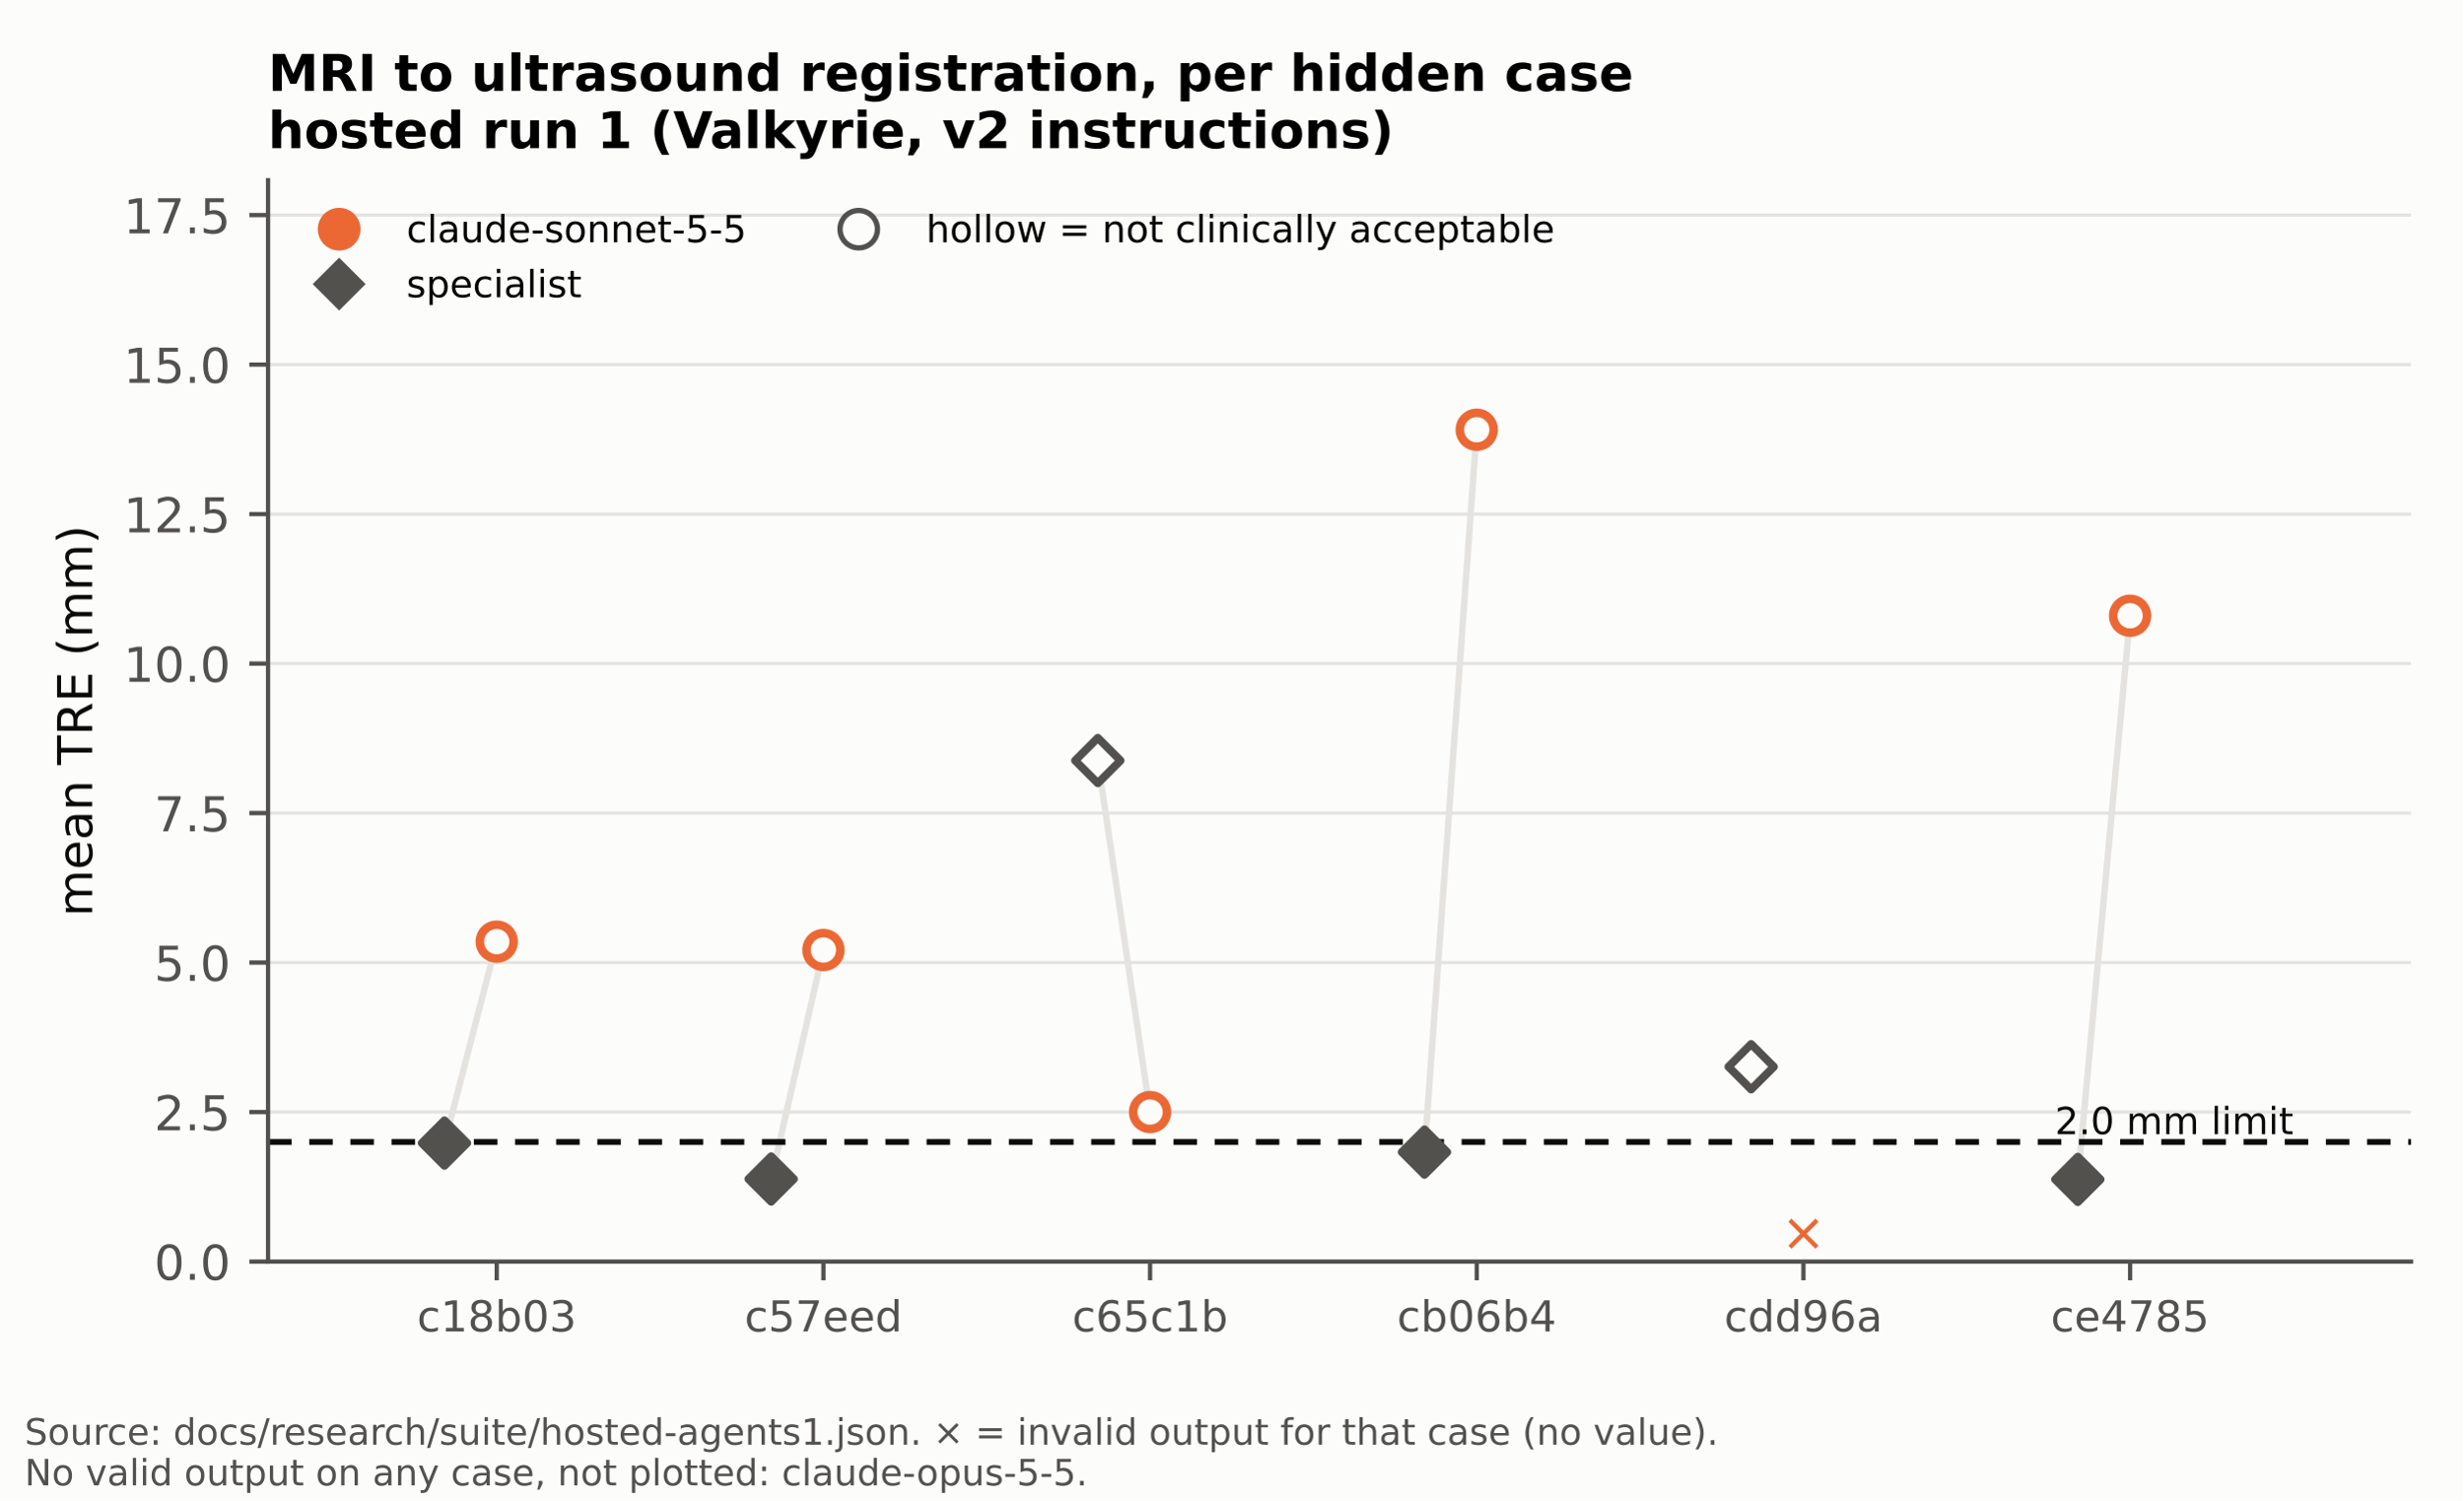
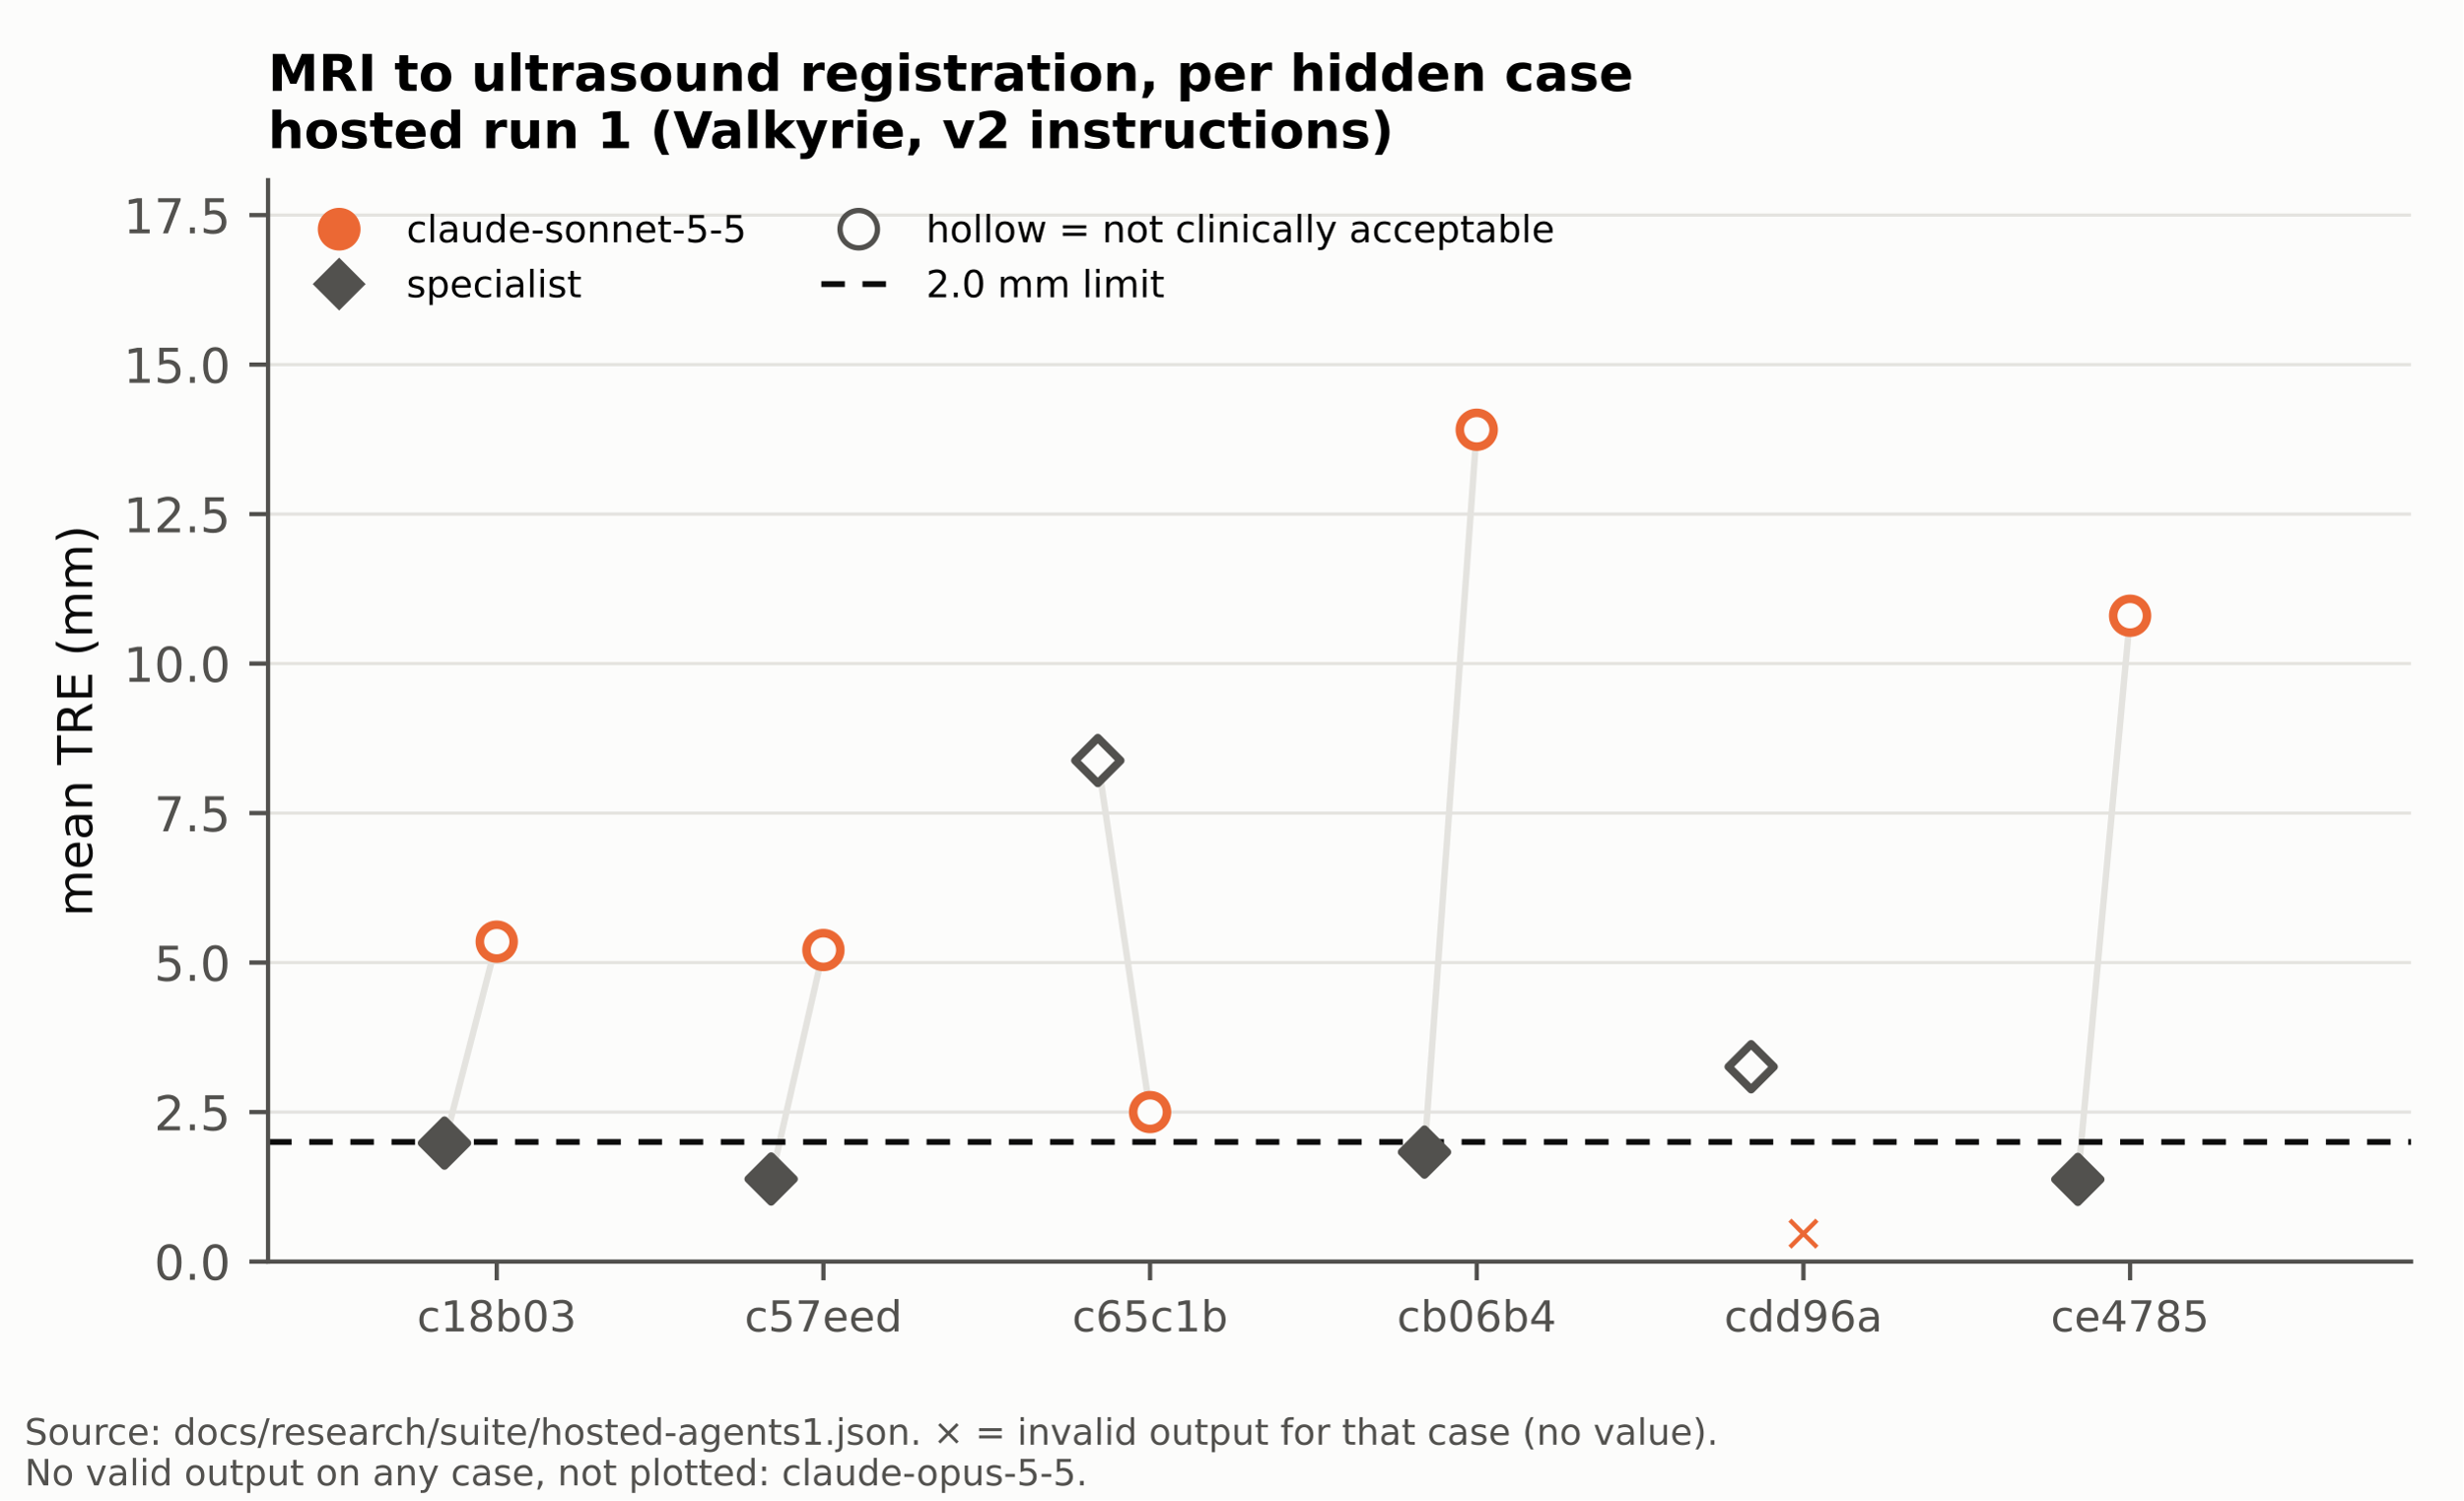
<svg xmlns="http://www.w3.org/2000/svg" xmlns:xlink="http://www.w3.org/1999/xlink" width="460.8pt" height="280.8pt" viewBox="0 0 460.8 280.8" version="1.1">
  <defs>
    <style type="text/css">*{stroke-linejoin: round; stroke-linecap: butt}</style>
  </defs>
  <g id="figure_1">
    <g id="patch_1">
      <path d="M 0 280.8  L 460.8 280.8  L 460.8 0  L 0 0  z " style="fill: #fcfcfb" />
    </g>
    <g id="axes_1">
      <g id="patch_2">
        <path d="M 50.15 236.101  L 451.08 236.101  L 451.08 33.72  L 50.15 33.72  z " style="fill: #fcfcfb" />
      </g>
      <g id="matplotlib.axis_1">
        <g id="xtick_1">
          <g id="line2d_1">
            <defs>
              <path id="m255953ba80" d="M 0 0  L 0 3.5  " style="stroke: #52514e; stroke-width: 0.8" />
            </defs>
            <g>
              <use xlink:href="#m255953ba80" x="92.932" y="236.101" style="fill: #52514e; stroke: #52514e; stroke-width: 0.8" />
            </g>
          </g>
          <g id="text_1">
            <text style="fill: #52514e; font: 8px 'DejaVu Sans', 'Bitstream Vera Sans', 'Computer Modern Sans Serif', 'Lucida Grande', 'Verdana', 'Geneva', 'Lucid', 'Arial', 'Helvetica', 'Avant Garde', sans-serif; text-anchor: middle" x="92.932" y="249.18" transform="rotate(-0 92.93216 249.1796)">c18b03</text>
          </g>
        </g>
        <g id="xtick_2">
          <g id="line2d_2">
            <g>
              <use xlink:href="#m255953ba80" x="154.05" y="236.101" style="fill: #52514e; stroke: #52514e; stroke-width: 0.8" />
            </g>
          </g>
          <g id="text_2">
            <text style="fill: #52514e; font: 8px 'DejaVu Sans', 'Bitstream Vera Sans', 'Computer Modern Sans Serif', 'Lucida Grande', 'Verdana', 'Geneva', 'Lucid', 'Arial', 'Helvetica', 'Avant Garde', sans-serif; text-anchor: middle" x="154.05" y="249.18" transform="rotate(-0 154.0495 249.1796)">c57eed</text>
          </g>
        </g>
        <g id="xtick_3">
          <g id="line2d_3">
            <g>
              <use xlink:href="#m255953ba80" x="215.167" y="236.101" style="fill: #52514e; stroke: #52514e; stroke-width: 0.8" />
            </g>
          </g>
          <g id="text_3">
            <text style="fill: #52514e; font: 8px 'DejaVu Sans', 'Bitstream Vera Sans', 'Computer Modern Sans Serif', 'Lucida Grande', 'Verdana', 'Geneva', 'Lucid', 'Arial', 'Helvetica', 'Avant Garde', sans-serif; text-anchor: middle" x="215.167" y="249.18" transform="rotate(-0 215.1669 249.1796)">c65c1b</text>
          </g>
        </g>
        <g id="xtick_4">
          <g id="line2d_4">
            <g>
              <use xlink:href="#m255953ba80" x="276.284" y="236.101" style="fill: #52514e; stroke: #52514e; stroke-width: 0.8" />
            </g>
          </g>
          <g id="text_4">
            <text style="fill: #52514e; font: 8px 'DejaVu Sans', 'Bitstream Vera Sans', 'Computer Modern Sans Serif', 'Lucida Grande', 'Verdana', 'Geneva', 'Lucid', 'Arial', 'Helvetica', 'Avant Garde', sans-serif; text-anchor: middle" x="276.284" y="249.18" transform="rotate(-0 276.2843 249.1796)">cb06b4</text>
          </g>
        </g>
        <g id="xtick_5">
          <g id="line2d_5">
            <g>
              <use xlink:href="#m255953ba80" x="337.402" y="236.101" style="fill: #52514e; stroke: #52514e; stroke-width: 0.8" />
            </g>
          </g>
          <g id="text_5">
            <text style="fill: #52514e; font: 8px 'DejaVu Sans', 'Bitstream Vera Sans', 'Computer Modern Sans Serif', 'Lucida Grande', 'Verdana', 'Geneva', 'Lucid', 'Arial', 'Helvetica', 'Avant Garde', sans-serif; text-anchor: middle" x="337.402" y="249.18" transform="rotate(-0 337.4017 249.1796)">cdd96a</text>
          </g>
        </g>
        <g id="xtick_6">
          <g id="line2d_6">
            <g>
              <use xlink:href="#m255953ba80" x="398.519" y="236.101" style="fill: #52514e; stroke: #52514e; stroke-width: 0.8" />
            </g>
          </g>
          <g id="text_6">
            <text style="fill: #52514e; font: 8px 'DejaVu Sans', 'Bitstream Vera Sans', 'Computer Modern Sans Serif', 'Lucida Grande', 'Verdana', 'Geneva', 'Lucid', 'Arial', 'Helvetica', 'Avant Garde', sans-serif; text-anchor: middle" x="398.519" y="249.18" transform="rotate(-0 398.5191 249.1796)">ce4785</text>
          </g>
        </g>
      </g>
      <g id="matplotlib.axis_2">
        <g id="ytick_1">
          <g id="line2d_7">
            <path d="M 50.15 236.101  L 451.08 236.101  " clip-path="url(#p74dc3cd3fc)" style="fill: none; stroke: #e4e3df; stroke-width: 0.6; stroke-linecap: square" />
          </g>
          <g id="line2d_8">
            <defs>
              <path id="mc50a4c8c75" d="M 0 0  L -3.5 0  " style="stroke: #52514e; stroke-width: 0.8" />
            </defs>
            <g>
              <use xlink:href="#mc50a4c8c75" x="50.15" y="236.101" style="fill: #52514e; stroke: #52514e; stroke-width: 0.8" />
            </g>
          </g>
          <g id="text_7">
            <text style="fill: #52514e; font: 9px 'DejaVu Sans', 'Bitstream Vera Sans', 'Computer Modern Sans Serif', 'Lucida Grande', 'Verdana', 'Geneva', 'Lucid', 'Arial', 'Helvetica', 'Avant Garde', sans-serif; text-anchor: end" x="43.15" y="239.52" transform="rotate(-0 43.15 239.5201)">0.0</text>
          </g>
        </g>
        <g id="ytick_2">
          <g id="line2d_9">
            <path d="M 50.15 208.121  L 451.08 208.121  " clip-path="url(#p74dc3cd3fc)" style="fill: none; stroke: #e4e3df; stroke-width: 0.6; stroke-linecap: square" />
          </g>
          <g id="line2d_10">
            <g>
              <use xlink:href="#mc50a4c8c75" x="50.15" y="208.121" style="fill: #52514e; stroke: #52514e; stroke-width: 0.8" />
            </g>
          </g>
          <g id="text_8">
            <text style="fill: #52514e; font: 9px 'DejaVu Sans', 'Bitstream Vera Sans', 'Computer Modern Sans Serif', 'Lucida Grande', 'Verdana', 'Geneva', 'Lucid', 'Arial', 'Helvetica', 'Avant Garde', sans-serif; text-anchor: end" x="43.15" y="211.541" transform="rotate(-0 43.15 211.5407)">2.5</text>
          </g>
        </g>
        <g id="ytick_3">
          <g id="line2d_11">
            <path d="M 50.15 180.142  L 451.08 180.142  " clip-path="url(#p74dc3cd3fc)" style="fill: none; stroke: #e4e3df; stroke-width: 0.6; stroke-linecap: square" />
          </g>
          <g id="line2d_12">
            <g>
              <use xlink:href="#mc50a4c8c75" x="50.15" y="180.142" style="fill: #52514e; stroke: #52514e; stroke-width: 0.8" />
            </g>
          </g>
          <g id="text_9">
            <text style="fill: #52514e; font: 9px 'DejaVu Sans', 'Bitstream Vera Sans', 'Computer Modern Sans Serif', 'Lucida Grande', 'Verdana', 'Geneva', 'Lucid', 'Arial', 'Helvetica', 'Avant Garde', sans-serif; text-anchor: end" x="43.15" y="183.561" transform="rotate(-0 43.15 183.5612)">5.0</text>
          </g>
        </g>
        <g id="ytick_4">
          <g id="line2d_13">
            <path d="M 50.15 152.163  L 451.08 152.163  " clip-path="url(#p74dc3cd3fc)" style="fill: none; stroke: #e4e3df; stroke-width: 0.6; stroke-linecap: square" />
          </g>
          <g id="line2d_14">
            <g>
              <use xlink:href="#mc50a4c8c75" x="50.15" y="152.163" style="fill: #52514e; stroke: #52514e; stroke-width: 0.8" />
            </g>
          </g>
          <g id="text_10">
            <text style="fill: #52514e; font: 9px 'DejaVu Sans', 'Bitstream Vera Sans', 'Computer Modern Sans Serif', 'Lucida Grande', 'Verdana', 'Geneva', 'Lucid', 'Arial', 'Helvetica', 'Avant Garde', sans-serif; text-anchor: end" x="43.15" y="155.582" transform="rotate(-0 43.15 155.5818)">7.5</text>
          </g>
        </g>
        <g id="ytick_5">
          <g id="line2d_15">
            <path d="M 50.15 124.183  L 451.08 124.183  " clip-path="url(#p74dc3cd3fc)" style="fill: none; stroke: #e4e3df; stroke-width: 0.6; stroke-linecap: square" />
          </g>
          <g id="line2d_16">
            <g>
              <use xlink:href="#mc50a4c8c75" x="50.15" y="124.183" style="fill: #52514e; stroke: #52514e; stroke-width: 0.8" />
            </g>
          </g>
          <g id="text_11">
            <text style="fill: #52514e; font: 9px 'DejaVu Sans', 'Bitstream Vera Sans', 'Computer Modern Sans Serif', 'Lucida Grande', 'Verdana', 'Geneva', 'Lucid', 'Arial', 'Helvetica', 'Avant Garde', sans-serif; text-anchor: end" x="43.15" y="127.602" transform="rotate(-0 43.15 127.6024)">10.0</text>
          </g>
        </g>
        <g id="ytick_6">
          <g id="line2d_17">
            <path d="M 50.15 96.204  L 451.08 96.204  " clip-path="url(#p74dc3cd3fc)" style="fill: none; stroke: #e4e3df; stroke-width: 0.6; stroke-linecap: square" />
          </g>
          <g id="line2d_18">
            <g>
              <use xlink:href="#mc50a4c8c75" x="50.15" y="96.204" style="fill: #52514e; stroke: #52514e; stroke-width: 0.8" />
            </g>
          </g>
          <g id="text_12">
            <text style="fill: #52514e; font: 9px 'DejaVu Sans', 'Bitstream Vera Sans', 'Computer Modern Sans Serif', 'Lucida Grande', 'Verdana', 'Geneva', 'Lucid', 'Arial', 'Helvetica', 'Avant Garde', sans-serif; text-anchor: end" x="43.15" y="99.623" transform="rotate(-0 43.15 99.62296)">12.5</text>
          </g>
        </g>
        <g id="ytick_7">
          <g id="line2d_19">
            <path d="M 50.15 68.224  L 451.08 68.224  " clip-path="url(#p74dc3cd3fc)" style="fill: none; stroke: #e4e3df; stroke-width: 0.6; stroke-linecap: square" />
          </g>
          <g id="line2d_20">
            <g>
              <use xlink:href="#mc50a4c8c75" x="50.15" y="68.224" style="fill: #52514e; stroke: #52514e; stroke-width: 0.8" />
            </g>
          </g>
          <g id="text_13">
            <text style="fill: #52514e; font: 9px 'DejaVu Sans', 'Bitstream Vera Sans', 'Computer Modern Sans Serif', 'Lucida Grande', 'Verdana', 'Geneva', 'Lucid', 'Arial', 'Helvetica', 'Avant Garde', sans-serif; text-anchor: end" x="43.15" y="71.644" transform="rotate(-0 43.15 71.64353)">15.0</text>
          </g>
        </g>
        <g id="ytick_8">
          <g id="line2d_21">
            <path d="M 50.15 40.245  L 451.08 40.245  " clip-path="url(#p74dc3cd3fc)" style="fill: none; stroke: #e4e3df; stroke-width: 0.6; stroke-linecap: square" />
          </g>
          <g id="line2d_22">
            <g>
              <use xlink:href="#mc50a4c8c75" x="50.15" y="40.245" style="fill: #52514e; stroke: #52514e; stroke-width: 0.8" />
            </g>
          </g>
          <g id="text_14">
            <text style="fill: #52514e; font: 9px 'DejaVu Sans', 'Bitstream Vera Sans', 'Computer Modern Sans Serif', 'Lucida Grande', 'Verdana', 'Geneva', 'Lucid', 'Arial', 'Helvetica', 'Avant Garde', sans-serif; text-anchor: end" x="43.15" y="43.664" transform="rotate(-0 43.15 43.6641)">17.5</text>
          </g>
        </g>
        <g id="text_15">
          <text style="fill: #0b0b0b; font: 9px 'DejaVu Sans', 'Bitstream Vera Sans', 'Computer Modern Sans Serif', 'Lucida Grande', 'Verdana', 'Geneva', 'Lucid', 'Arial', 'Helvetica', 'Avant Garde', sans-serif; text-anchor: middle" x="17.239" y="134.91" transform="rotate(-90 17.23922 134.9104)">mean TRE (mm)</text>
        </g>
      </g>
      <g id="line2d_23">
        <path d="M 83.153 213.926  L 92.932 176.225  " clip-path="url(#p74dc3cd3fc)" style="fill: none; stroke: #e4e3df; stroke-width: 1.2; stroke-linecap: square" />
      </g>
      <g id="line2d_24">
        <path d="M 144.271 220.65  L 154.05 177.792  " clip-path="url(#p74dc3cd3fc)" style="fill: none; stroke: #e4e3df; stroke-width: 1.2; stroke-linecap: square" />
      </g>
      <g id="line2d_25">
        <path d="M 205.388 142.332  L 215.167 208.121  " clip-path="url(#p74dc3cd3fc)" style="fill: none; stroke: #e4e3df; stroke-width: 1.2; stroke-linecap: square" />
      </g>
      <g id="line2d_26">
        <path d="M 266.506 215.612  L 276.284 80.423  " clip-path="url(#p74dc3cd3fc)" style="fill: none; stroke: #e4e3df; stroke-width: 1.2; stroke-linecap: square" />
      </g>
      <g id="line2d_27">
        <path d="M 388.74 220.724  L 398.519 115.23  " clip-path="url(#p74dc3cd3fc)" style="fill: none; stroke: #e4e3df; stroke-width: 1.2; stroke-linecap: square" />
      </g>
      <g id="line2d_28">
        <path d="M 50.15 213.717  L 451.08 213.717  " clip-path="url(#p74dc3cd3fc)" style="fill: none; stroke-dasharray: 4.4,3.3; stroke-dashoffset: 0; stroke: #0b0b0b; stroke-width: 1.1" />
      </g>
      <g id="patch_3">
        <path d="M 50.15 236.101  L 50.15 33.72  " style="fill: none; stroke: #52514e; stroke-width: 0.8; stroke-linejoin: miter; stroke-linecap: square" />
      </g>
      <g id="patch_4">
        <path d="M 50.15 236.101  L 451.08 236.101  " style="fill: none; stroke: #52514e; stroke-width: 0.8; stroke-linejoin: miter; stroke-linecap: square" />
      </g>
      <g id="text_16">
-         <text style="fill: #0b0b0b; font: 7px 'DejaVu Sans', 'Bitstream Vera Sans', 'Computer Modern Sans Serif', 'Lucida Grande', 'Verdana', 'Geneva', 'Lucid', 'Arial', 'Helvetica', 'Avant Garde', sans-serif; text-anchor: end" x="429.078" y="212.261" transform="rotate(-0 429.0777 212.2615)">2.0 mm limit</text>
-       </g>
-       <g id="text_17">
        <text style="font: 700 9.5px 'DejaVu Sans', 'Bitstream Vera Sans', 'Computer Modern Sans Serif', 'Lucida Grande', 'Verdana', 'Geneva', 'Lucid', 'Arial', 'Helvetica', 'Avant Garde', sans-serif" transform="translate(50.15 17.00786)">MRI to ultrasound registration, per hidden case</text>
        <text style="font: 700 9.5px 'DejaVu Sans', 'Bitstream Vera Sans', 'Computer Modern Sans Serif', 'Lucida Grande', 'Verdana', 'Geneva', 'Lucid', 'Arial', 'Helvetica', 'Avant Garde', sans-serif" transform="translate(50.15 27.72)">hosted run 1 (Valkyrie, v2 instructions)</text>
      </g>
      <g id="PathCollection_1">
        <defs>
          <path id="m0805a0ce86" d="M -0 4.243  L 4.243 0  L 0 -4.243  L -4.243 -0  z " style="stroke: #52514e; stroke-width: 1.5" />
        </defs>
        <g clip-path="url(#p74dc3cd3fc)">
          <use xlink:href="#m0805a0ce86" x="83.153" y="213.926" style="fill: #52514e; stroke: #52514e; stroke-width: 1.5" />
        </g>
      </g>
      <g id="PathCollection_2">
        <g clip-path="url(#p74dc3cd3fc)">
          <use xlink:href="#m0805a0ce86" x="144.271" y="220.65" style="fill: #52514e; stroke: #52514e; stroke-width: 1.5" />
        </g>
      </g>
      <g id="PathCollection_3">
        <defs>
          <path id="m4564c84c2e" d="M -0 4.243  L 4.243 0  L 0 -4.243  L -4.243 -0  z " style="stroke: #52514e; stroke-width: 1.5" />
        </defs>
        <g clip-path="url(#p74dc3cd3fc)">
          <use xlink:href="#m4564c84c2e" x="205.388" y="142.332" style="fill: #fcfcfb; stroke: #52514e; stroke-width: 1.5" />
        </g>
      </g>
      <g id="PathCollection_4">
        <g clip-path="url(#p74dc3cd3fc)">
          <use xlink:href="#m0805a0ce86" x="266.506" y="215.612" style="fill: #52514e; stroke: #52514e; stroke-width: 1.5" />
        </g>
      </g>
      <g id="PathCollection_5">
        <g clip-path="url(#p74dc3cd3fc)">
          <use xlink:href="#m4564c84c2e" x="327.623" y="199.64" style="fill: #fcfcfb; stroke: #52514e; stroke-width: 1.5" />
        </g>
      </g>
-       <g id="text_18">
+       <g id="text_17">
        <text style="fill: #eb6834; font: 10px 'DejaVu Sans', 'Bitstream Vera Sans', 'Computer Modern Sans Serif', 'Lucida Grande', 'Verdana', 'Geneva', 'Lucid', 'Arial', 'Helvetica', 'Avant Garde', sans-serif; text-anchor: middle" x="337.402" y="234.021" transform="rotate(-0 337.4017 234.0211)">×</text>
      </g>
      <g id="PathCollection_6">
        <g clip-path="url(#p74dc3cd3fc)">
          <use xlink:href="#m0805a0ce86" x="388.74" y="220.724" style="fill: #52514e; stroke: #52514e; stroke-width: 1.5" />
        </g>
      </g>
      <g id="PathCollection_7">
        <defs>
          <path id="mbdee5445d3" d="M 0 3.162  C 0.839 3.162 1.643 2.829 2.236 2.236  C 2.829 1.643 3.162 0.839 3.162 0  C 3.162 -0.839 2.829 -1.643 2.236 -2.236  C 1.643 -2.829 0.839 -3.162 0 -3.162  C -0.839 -3.162 -1.643 -2.829 -2.236 -2.236  C -2.829 -1.643 -3.162 -0.839 -3.162 0  C -3.162 0.839 -2.829 1.643 -2.236 2.236  C -1.643 2.829 -0.839 3.162 0 3.162  z " style="stroke: #eb6834; stroke-width: 1.6" />
        </defs>
        <g clip-path="url(#p74dc3cd3fc)">
          <use xlink:href="#mbdee5445d3" x="92.932" y="176.225" style="fill: #fcfcfb; stroke: #eb6834; stroke-width: 1.6" />
        </g>
      </g>
      <g id="PathCollection_8">
        <g clip-path="url(#p74dc3cd3fc)">
          <use xlink:href="#mbdee5445d3" x="154.05" y="177.792" style="fill: #fcfcfb; stroke: #eb6834; stroke-width: 1.6" />
        </g>
      </g>
      <g id="PathCollection_9">
        <g clip-path="url(#p74dc3cd3fc)">
          <use xlink:href="#mbdee5445d3" x="215.167" y="208.121" style="fill: #fcfcfb; stroke: #eb6834; stroke-width: 1.6" />
        </g>
      </g>
      <g id="PathCollection_10">
        <g clip-path="url(#p74dc3cd3fc)">
          <use xlink:href="#mbdee5445d3" x="276.284" y="80.423" style="fill: #fcfcfb; stroke: #eb6834; stroke-width: 1.6" />
        </g>
      </g>
      <g id="PathCollection_11">
        <g clip-path="url(#p74dc3cd3fc)">
          <use xlink:href="#mbdee5445d3" x="398.519" y="115.23" style="fill: #fcfcfb; stroke: #eb6834; stroke-width: 1.6" />
        </g>
      </g>
      <g id="legend_1">
        <g id="line2d_29">
          <defs>
            <path id="m3237e843cc" d="M 0 3.5  C 0.928 3.5 1.819 3.131 2.475 2.475  C 3.131 1.819 3.5 0.928 3.5 0  C 3.5 -0.928 3.131 -1.819 2.475 -2.475  C 1.819 -3.131 0.928 -3.5 0 -3.5  C -0.928 -3.5 -1.819 -3.131 -2.475 -2.475  C -3.131 -1.819 -3.5 -0.928 -3.5 0  C -3.5 0.928 -3.131 1.819 -2.475 2.475  C -1.819 3.131 -0.928 3.5 0 3.5  z " style="stroke: #eb6834" />
          </defs>
          <g>
            <use xlink:href="#m3237e843cc" x="63.45" y="42.889" style="fill: #eb6834; stroke: #eb6834" />
          </g>
        </g>
-         <g id="text_19">
+         <g id="text_18">
          <text style="font: 7px 'DejaVu Sans', 'Bitstream Vera Sans', 'Computer Modern Sans Serif', 'Lucida Grande', 'Verdana', 'Geneva', 'Lucid', 'Arial', 'Helvetica', 'Avant Garde', sans-serif; text-anchor: start" x="76.05" y="45.339" transform="rotate(-0 76.05 45.33891)">claude-sonnet-5-5</text>
        </g>
        <g id="line2d_30">
          <defs>
            <path id="m446945a702" d="M -0 4.243  L 4.243 0  L 0 -4.243  L -4.243 -0  z " style="stroke: #52514e; stroke-linejoin: miter" />
          </defs>
          <g>
            <use xlink:href="#m446945a702" x="63.45" y="53.164" style="fill: #52514e; stroke: #52514e; stroke-linejoin: miter" />
          </g>
        </g>
-         <g id="text_20">
+         <g id="text_19">
          <text style="font: 7px 'DejaVu Sans', 'Bitstream Vera Sans', 'Computer Modern Sans Serif', 'Lucida Grande', 'Verdana', 'Geneva', 'Lucid', 'Arial', 'Helvetica', 'Avant Garde', sans-serif; text-anchor: start" x="76.05" y="55.614" transform="rotate(-0 76.05 55.61359)">specialist</text>
        </g>
        <g id="line2d_31">
          <defs>
            <path id="m45bc2e27ac" d="M 0 3.5  C 0.928 3.5 1.819 3.131 2.475 2.475  C 3.131 1.819 3.5 0.928 3.5 0  C 3.5 -0.928 3.131 -1.819 2.475 -2.475  C 1.819 -3.131 0.928 -3.5 0 -3.5  C -0.928 -3.5 -1.819 -3.131 -2.475 -2.475  C -3.131 -1.819 -3.5 -0.928 -3.5 0  C -3.5 0.928 -3.131 1.819 -2.475 2.475  C -1.819 3.131 -0.928 3.5 0 3.5  z " style="stroke: #52514e" />
          </defs>
          <g>
            <use xlink:href="#m45bc2e27ac" x="160.658" y="42.889" style="fill: #fcfcfb; stroke: #52514e" />
          </g>
        </g>
+         <g id="text_20">
+           <text style="font: 7px 'DejaVu Sans', 'Bitstream Vera Sans', 'Computer Modern Sans Serif', 'Lucida Grande', 'Verdana', 'Geneva', 'Lucid', 'Arial', 'Helvetica', 'Avant Garde', sans-serif; text-anchor: start" x="173.258" y="45.339" transform="rotate(-0 173.2581 45.33891)">hollow = not clinically acceptable</text>
+         </g>
+         <g id="line2d_32">
+           <path d="M 153.658 53.164  L 160.658 53.164  L 167.658 53.164  " style="fill: none; stroke-dasharray: 4.4,3.3; stroke-dashoffset: 0; stroke: #0b0b0b; stroke-width: 1.1" />
+         </g>
        <g id="text_21">
-           <text style="font: 7px 'DejaVu Sans', 'Bitstream Vera Sans', 'Computer Modern Sans Serif', 'Lucida Grande', 'Verdana', 'Geneva', 'Lucid', 'Arial', 'Helvetica', 'Avant Garde', sans-serif; text-anchor: start" x="173.258" y="45.339" transform="rotate(-0 173.2581 45.33891)">hollow = not clinically acceptable</text>
+           <text style="font: 7px 'DejaVu Sans', 'Bitstream Vera Sans', 'Computer Modern Sans Serif', 'Lucida Grande', 'Verdana', 'Geneva', 'Lucid', 'Arial', 'Helvetica', 'Avant Garde', sans-serif; text-anchor: start" x="173.258" y="55.614" transform="rotate(-0 173.2581 55.61359)">2.0 mm limit</text>
        </g>
      </g>
    </g>
    <g id="text_22">
      <text style="fill: #52514e; font: 6.8px 'DejaVu Sans', 'Bitstream Vera Sans', 'Computer Modern Sans Serif', 'Lucida Grande', 'Verdana', 'Geneva', 'Lucid', 'Arial', 'Helvetica', 'Avant Garde', sans-serif" transform="translate(4.608 270.3673)">Source: docs/research/suite/hosted-agents1.json. × = invalid output for that case (no value).</text>
      <text style="fill: #52514e; font: 6.8px 'DejaVu Sans', 'Bitstream Vera Sans', 'Computer Modern Sans Serif', 'Lucida Grande', 'Verdana', 'Geneva', 'Lucid', 'Arial', 'Helvetica', 'Avant Garde', sans-serif" transform="translate(4.608 277.9818)">No valid output on any case, not plotted: claude-opus-5-5.</text>
    </g>
  </g>
  <defs>
    <clipPath id="p74dc3cd3fc">
      <rect x="50.15" y="33.72" width="400.93" height="202.381" />
    </clipPath>
  </defs>
</svg>
